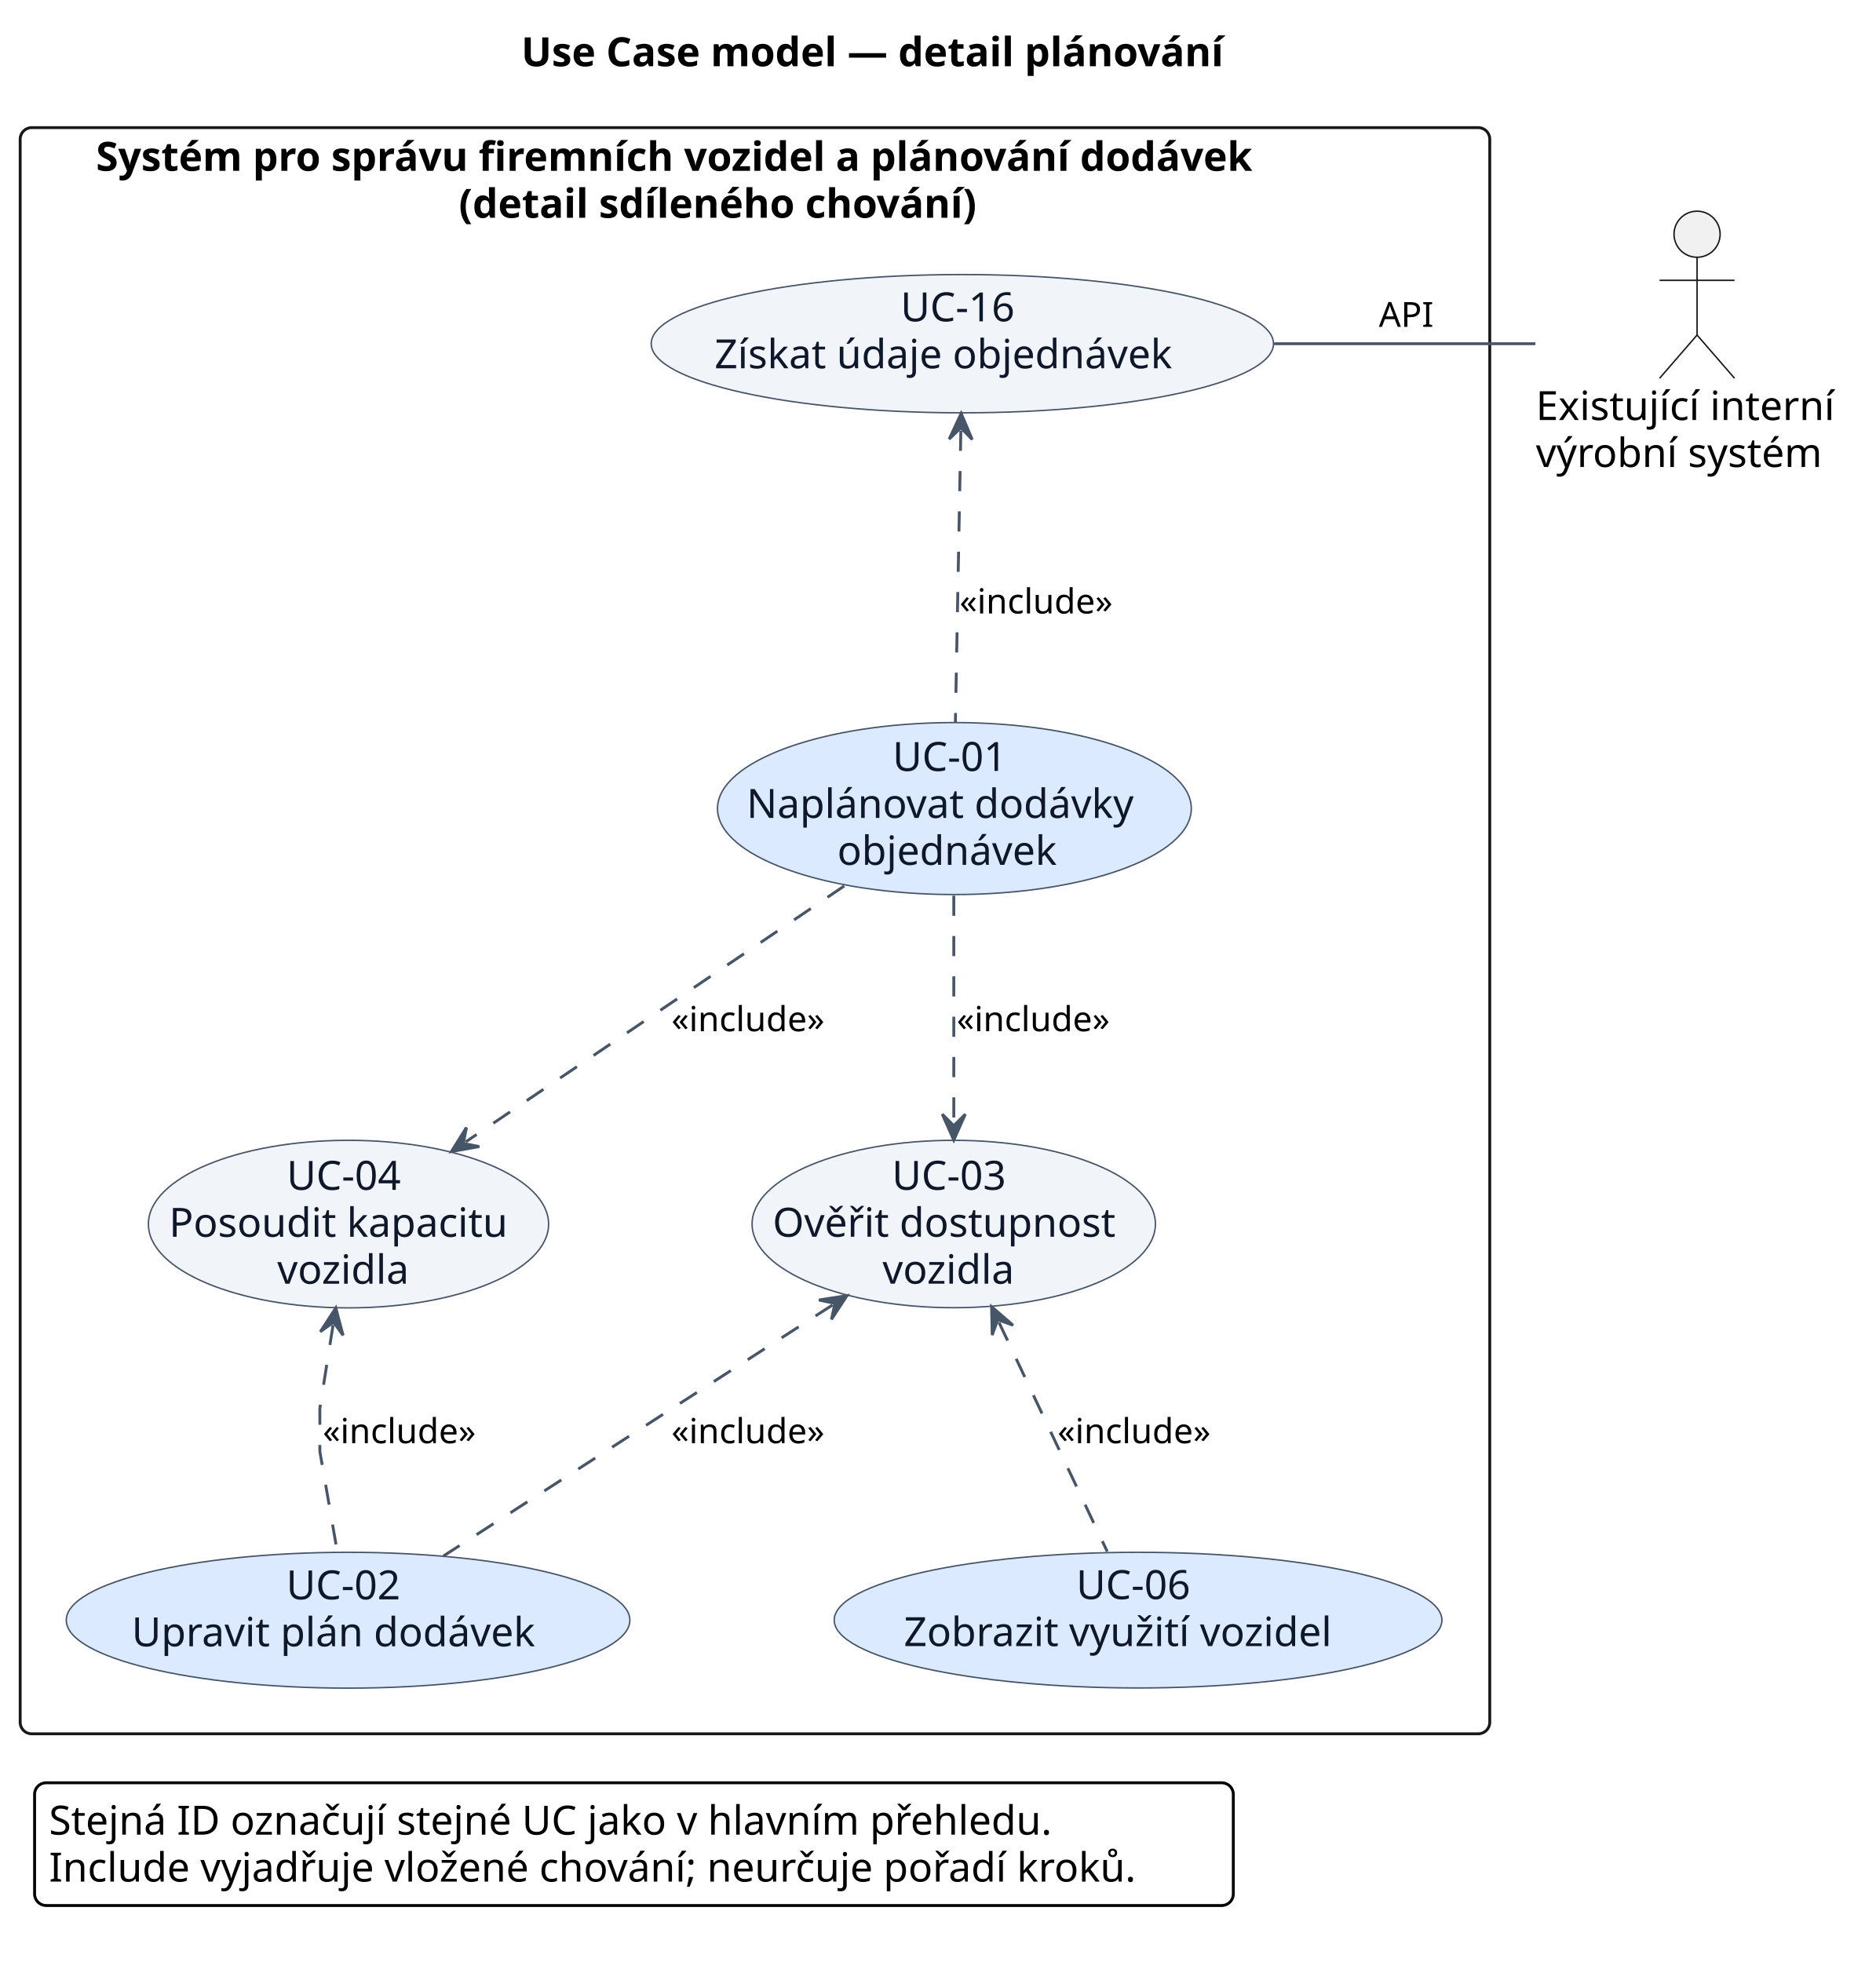
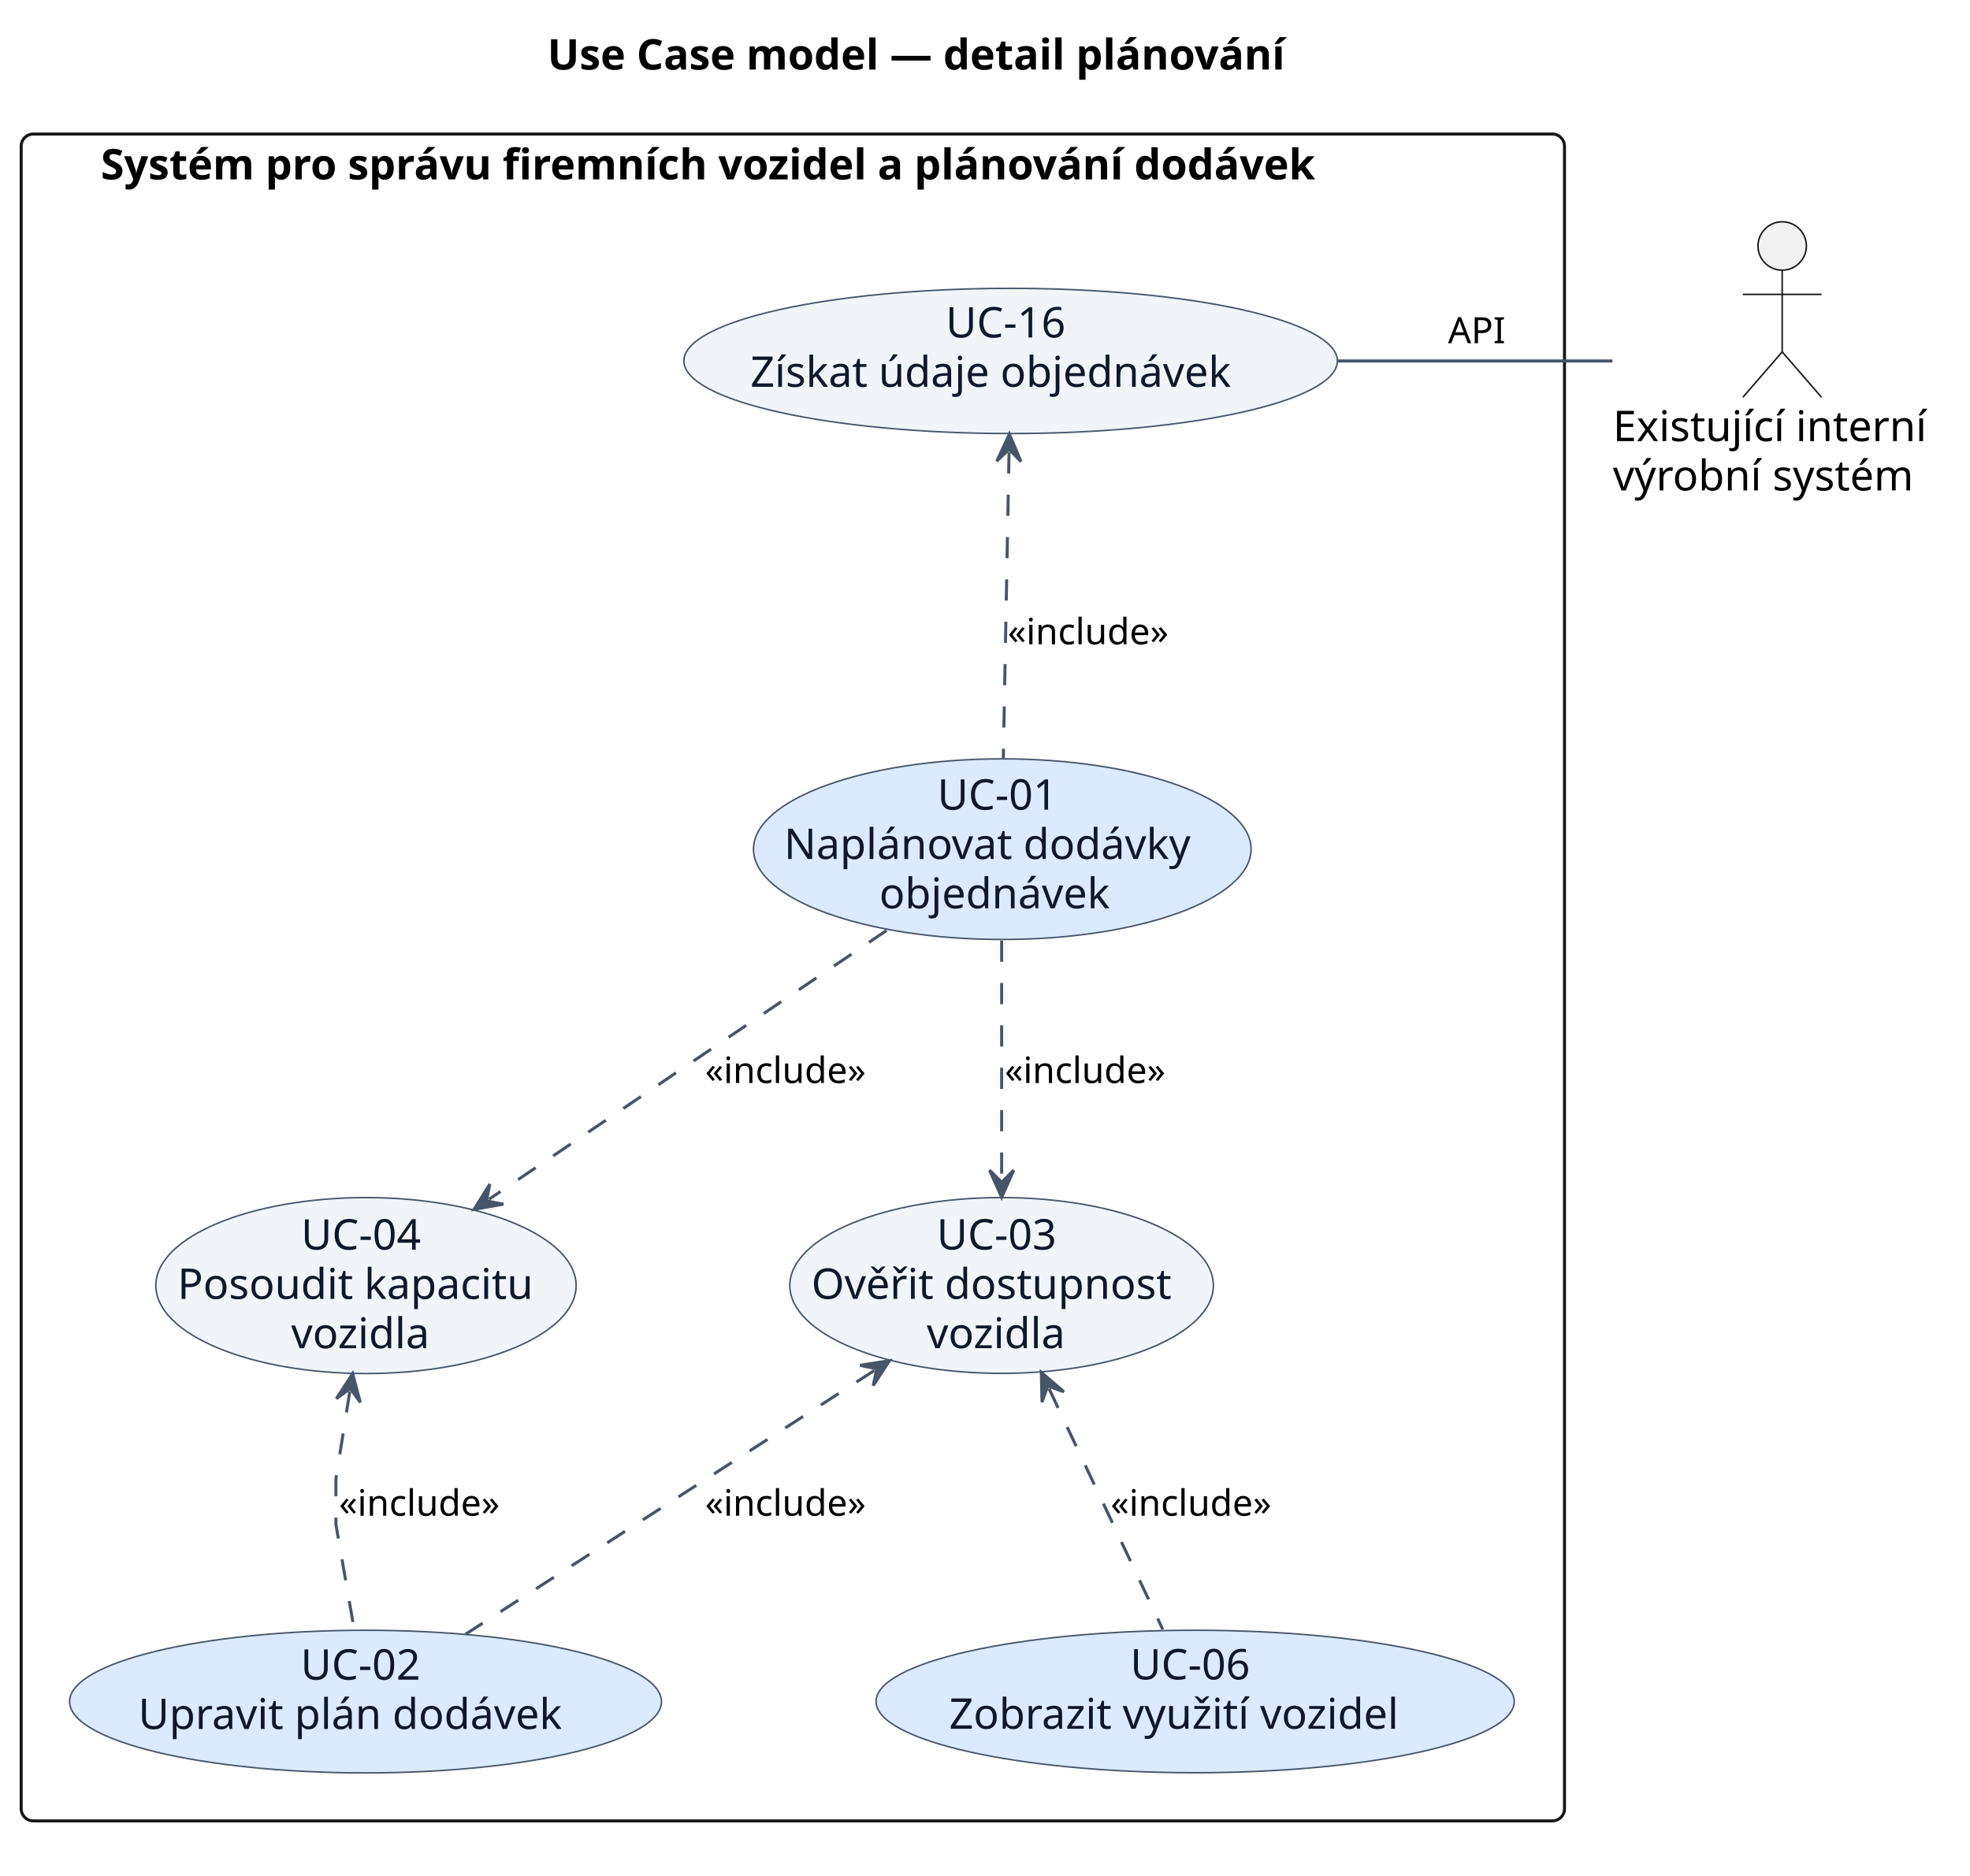
- <svg xmlns="http://www.w3.org/2000/svg" contentStyleType="text/css" data-diagram-type="DESCRIPTION" height="681px" preserveAspectRatio="none" style="width:651px;height:681px;background:#FFFFFF;" version="1.1" viewBox="0 0 651 681" width="651px" zoomAndPan="magnify">
+ <svg xmlns="http://www.w3.org/2000/svg" contentStyleType="text/css" data-diagram-type="DESCRIPTION" height="620px" preserveAspectRatio="none" style="width:651px;height:620px;background:#FFFFFF;" version="1.1" viewBox="0 0 651 620" width="651px" zoomAndPan="magnify">
  <defs />
  <g>
    <g class="title" data-source-line="22">
      <text fill="#000000" font-family="sans-serif" font-size="14" font-weight="bold" lengthAdjust="spacing" textLength="276.083" x="180.897" y="22.995">Use Case model — detail plánování</text>
    </g>
    <g class="cluster" data-entity="System" data-source-line="26" data-uid="ent0003" id="cluster_System">
      <rect fill="none" height="557.5" rx="4" ry="4" style="stroke:#181818;stroke-width:1;" width="510" x="7" y="44.297" />
      <text fill="#000000" font-family="sans-serif" font-size="14" font-weight="bold" lengthAdjust="spacing" textLength="457.372" x="33.314" y="59.292">Systém pro správu firemních vozidel a plánování dodávek</text>
-       <text fill="#000000" font-family="sans-serif" font-size="14" font-weight="bold" lengthAdjust="spacing" textLength="205.516" x="159.242" y="75.589">(detail sdíleného chování)</text>
    </g>
    <g class="entity" data-entity="UC16" data-source-line="27" data-uid="ent0004" id="entity_UC16">
      <ellipse cx="333.976" cy="119.292" fill="#F1F5F9" rx="107.977" ry="23.995" style="stroke:#475569;stroke-width:0.5;" />
      <text fill="#0F172A" font-family="sans-serif" font-size="14" lengthAdjust="spacing" textLength="42.889" x="312.532" y="111.537">UC-16</text>
      <text fill="#0F172A" font-family="sans-serif" font-size="14" lengthAdjust="spacing" textLength="171.992" x="247.98" y="127.833">Získat údaje objednávek</text>
    </g>
    <g class="entity" data-entity="UC01" data-source-line="28" data-uid="ent0005" id="entity_UC01">
      <ellipse cx="331.214" cy="280.646" fill="#DBEAFE" rx="82.214" ry="29.849" style="stroke:#475569;stroke-width:0.5;" />
      <text fill="#0F172A" font-family="sans-serif" font-size="14" lengthAdjust="spacing" textLength="42.889" x="309.77" y="267.596">UC-01</text>
      <text fill="#0F172A" font-family="sans-serif" font-size="14" lengthAdjust="spacing" textLength="144.245" x="259.092" y="283.893">Naplánovat dodávky</text>
      <text fill="#0F172A" font-family="sans-serif" font-size="14" lengthAdjust="spacing" textLength="81.3" x="290.564" y="300.19">objednávek</text>
    </g>
    <g class="entity" data-entity="UC04" data-source-line="29" data-uid="ent0006" id="entity_UC04">
      <ellipse cx="120.942" cy="424.876" fill="#F1F5F9" rx="69.442" ry="29.079" style="stroke:#475569;stroke-width:0.5;" />
      <text fill="#0F172A" font-family="sans-serif" font-size="14" lengthAdjust="spacing" textLength="42.889" x="99.498" y="412.989">UC-04</text>
      <text fill="#0F172A" font-family="sans-serif" font-size="14" lengthAdjust="spacing" textLength="124.558" x="58.663" y="429.286">Posoudit kapacitu</text>
      <text fill="#0F172A" font-family="sans-serif" font-size="14" lengthAdjust="spacing" textLength="49.444" x="96.22" y="445.583">vozidla</text>
    </g>
    <g class="entity" data-entity="UC03" data-source-line="30" data-uid="ent0007" id="entity_UC03">
      <ellipse cx="330.987" cy="424.847" fill="#F1F5F9" rx="69.987" ry="29.05" style="stroke:#475569;stroke-width:0.5;" />
      <text fill="#0F172A" font-family="sans-serif" font-size="14" lengthAdjust="spacing" textLength="42.889" x="309.543" y="412.965">UC-03</text>
      <text fill="#0F172A" font-family="sans-serif" font-size="14" lengthAdjust="spacing" textLength="125.72" x="268.127" y="429.262">Ověřit dostupnost</text>
      <text fill="#0F172A" font-family="sans-serif" font-size="14" lengthAdjust="spacing" textLength="49.444" x="306.265" y="445.558">vozidla</text>
    </g>
    <g class="entity" data-entity="UC02" data-source-line="31" data-uid="ent0008" id="entity_UC02">
      <ellipse cx="120.793" cy="562.369" fill="#DBEAFE" rx="97.793" ry="23.572" style="stroke:#475569;stroke-width:0.5;" />
      <text fill="#0F172A" font-family="sans-serif" font-size="14" lengthAdjust="spacing" textLength="42.889" x="99.348" y="555.127">UC-02</text>
      <text fill="#0F172A" font-family="sans-serif" font-size="14" lengthAdjust="spacing" textLength="150.185" x="45.7" y="571.424">Upravit plán dodávek</text>
    </g>
    <g class="entity" data-entity="UC06" data-source-line="32" data-uid="ent0009" id="entity_UC06">
      <ellipse cx="394.946" cy="562.339" fill="#DBEAFE" rx="105.446" ry="23.543" style="stroke:#475569;stroke-width:0.5;" />
      <text fill="#0F172A" font-family="sans-serif" font-size="14" lengthAdjust="spacing" textLength="42.889" x="373.501" y="555.049">UC-06</text>
      <text fill="#0F172A" font-family="sans-serif" font-size="14" lengthAdjust="spacing" textLength="162.545" x="313.673" y="571.346">Zobrazit využití vozidel</text>
    </g>
    <g class="entity" data-entity="ProductionSystem" data-source-line="24" data-uid="ent0002" id="entity_ProductionSystem">
      <ellipse cx="588.938" cy="81.297" fill="#F1F1F1" rx="8" ry="8" style="stroke:#181818;stroke-width:0.5;" />
      <path d="M588.938,89.297 L588.938,116.297 M575.938,97.297 L601.938,97.297 M588.938,116.297 L575.938,131.297 M588.938,116.297 L601.938,131.297" fill="none" style="stroke:#181818;stroke-width:0.5;" />
      <text fill="#000000" font-family="sans-serif" font-size="14" lengthAdjust="spacing" textLength="111.877" x="533" y="145.792">Existující interní</text>
      <text fill="#000000" font-family="sans-serif" font-size="14" lengthAdjust="spacing" textLength="107.605" x="533" y="162.089">výrobní systém</text>
    </g>
    <g class="link" data-entity-1="UC16" data-entity-2="UC01" data-source-line="34" data-uid="lnk11" id="link_UC16_UC01">
      <path d="M333.448,149.486 C332.918,177.826 332.13,219.797 331.55,250.617" fill="none" id="UC16-backto-UC01" style="stroke:#475569;stroke-width:1;stroke-dasharray:7,7;" />
      <polygon fill="#475569" points="333.56,143.487,329.392,152.411,333.466,148.486,337.391,152.56,333.56,143.487" style="stroke:#475569;stroke-width:1;" />
      <text fill="#000000" font-family="sans-serif" font-size="12" lengthAdjust="spacing" textLength="58.16" x="333" y="212.935">«include»</text>
    </g>
    <g class="link" data-entity-1="UC01" data-entity-2="UC04" data-source-line="35" data-uid="lnk12" id="link_UC01_UC04">
      <path d="M292.97,307.517 C254.2,333.727 199.5,370.715 161.62,396.335" fill="none" id="UC01-to-UC04" style="stroke:#475569;stroke-width:1;stroke-dasharray:7,7;" />
      <polygon fill="#475569" points="156.65,399.697,166.346,397.968,160.792,396.896,161.864,391.341,156.65,399.697" style="stroke:#475569;stroke-width:1;" />
      <text fill="#000000" font-family="sans-serif" font-size="12" lengthAdjust="spacing" textLength="58.16" x="233" y="357.935">«include»</text>
    </g>
    <g class="link" data-entity-1="UC01" data-entity-2="UC03" data-source-line="36" data-uid="lnk13" id="link_UC01_UC03">
      <path d="M331,310.877 C331,335.707 331,365.187 331,389.727" fill="none" id="UC01-to-UC03" style="stroke:#475569;stroke-width:1;stroke-dasharray:7,7;" />
      <polygon fill="#475569" points="331,395.727,335,386.727,331,390.727,327,386.727,331,395.727" style="stroke:#475569;stroke-width:1;" />
      <text fill="#000000" font-family="sans-serif" font-size="12" lengthAdjust="spacing" textLength="58.16" x="332" y="357.935">«include»</text>
    </g>
    <g class="link" data-entity-1="UC04" data-entity-2="UC02" data-source-line="37" data-uid="lnk15" id="link_UC04_UC02">
      <path d="M115.587,459.902 C112.917,476.682 111,488.797 111,488.797 C111,488.797 111,503.797 111,503.797 C111,503.797 114.25,522.497 117.05,538.567" fill="none" id="UC04-backto-UC02" style="stroke:#475569;stroke-width:1;stroke-dasharray:7,7;" />
      <polygon fill="#475569" points="116.53,453.977,111.165,462.236,115.744,458.915,119.066,463.494,116.53,453.977" style="stroke:#475569;stroke-width:1;" />
      <text fill="#000000" font-family="sans-serif" font-size="12" lengthAdjust="spacing" textLength="58.16" x="112" y="500.935">«include»</text>
    </g>
    <g class="link" data-entity-1="UC03" data-entity-2="UC02" data-source-line="38" data-uid="lnk17" id="link_UC03_UC02">
      <path d="M288.899,452.961 C249.219,478.57 191.89,515.557 153.89,540.077" fill="none" id="UC03-backto-UC02" style="stroke:#475569;stroke-width:1;stroke-dasharray:7,7;" />
      <polygon fill="#475569" points="293.94,449.707,284.209,451.227,289.739,452.418,288.547,457.948,293.94,449.707" style="stroke:#475569;stroke-width:1;" />
      <text fill="#000000" font-family="sans-serif" font-size="12" lengthAdjust="spacing" textLength="58.16" x="233" y="500.935">«include»</text>
    </g>
    <g class="link" data-entity-1="UC03" data-entity-2="UC06" data-source-line="39" data-uid="lnk19" id="link_UC03_UC06">
      <path d="M346.671,458.973 C358.511,484.053 373.19,515.117 384.25,538.527" fill="none" id="UC03-backto-UC06" style="stroke:#475569;stroke-width:1;stroke-dasharray:7,7;" />
      <polygon fill="#475569" points="344.11,453.547,344.335,463.393,346.245,458.068,351.569,459.978,344.11,453.547" style="stroke:#475569;stroke-width:1;" />
      <text fill="#000000" font-family="sans-serif" font-size="12" lengthAdjust="spacing" textLength="58.16" x="367" y="500.935">«include»</text>
    </g>
    <g class="link" data-entity-1="UC16" data-entity-2="ProductionSystem" data-source-line="46" data-uid="lnk22" id="link_UC16_ProductionSystem">
      <path d="M442.14,119.297 C473.36,119.297 506.17,119.297 532.84,119.297" fill="none" id="UC16-ProductionSystem" style="stroke:#475569;stroke-width:1;" />
      <text fill="#000000" font-family="sans-serif" font-size="12" lengthAdjust="spacing" textLength="18.984" x="478.5" y="113.436">API</text>
    </g>
-     <g class="legend" data-source-line="48">
-       <rect fill="none" height="42.594" rx="4" ry="4" style="stroke:#000000;stroke-width:1;" width="416" x="12" y="618.797" />
-       <text fill="#000000" font-family="sans-serif" font-size="14" lengthAdjust="spacing" textLength="375.648" x="17" y="636.792">Stejná ID označují stejné UC jako v hlavním přehledu.</text>
-       <text fill="#000000" font-family="sans-serif" font-size="14" lengthAdjust="spacing" textLength="406" x="17" y="653.089">Include vyjadřuje vložené chování; neurčuje pořadí kroků.</text>
-     </g>
  </g>
</svg>
